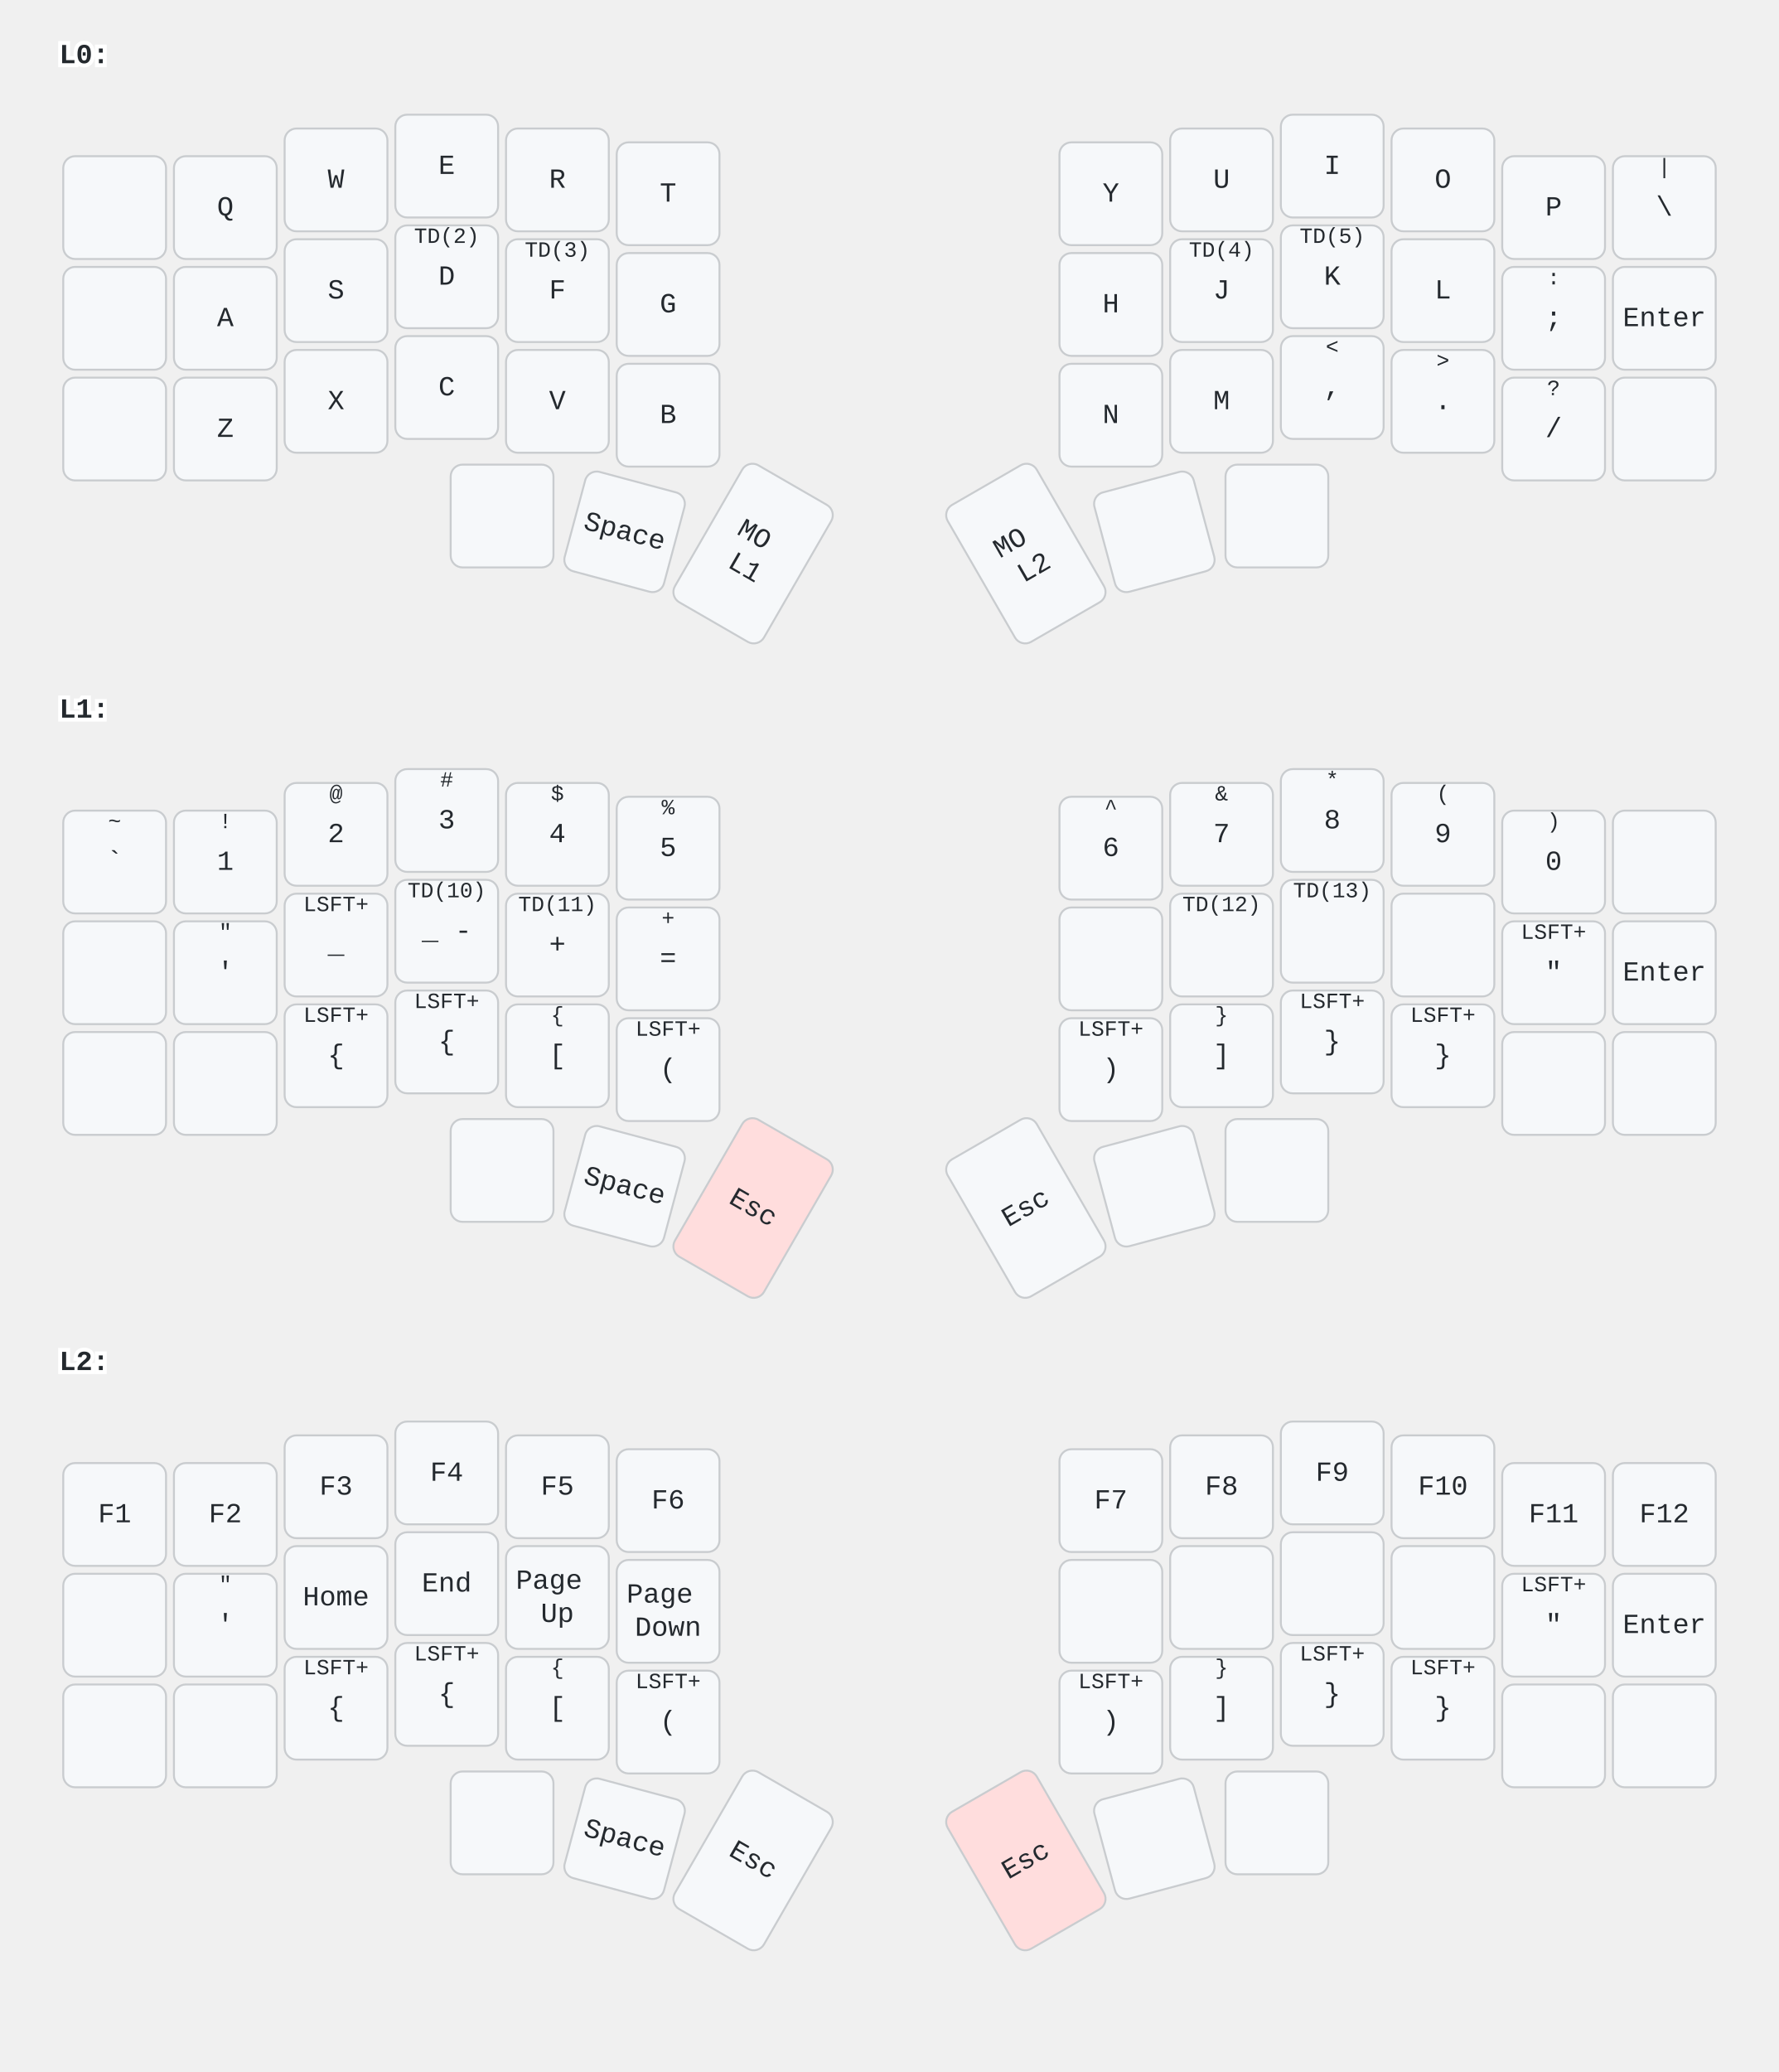
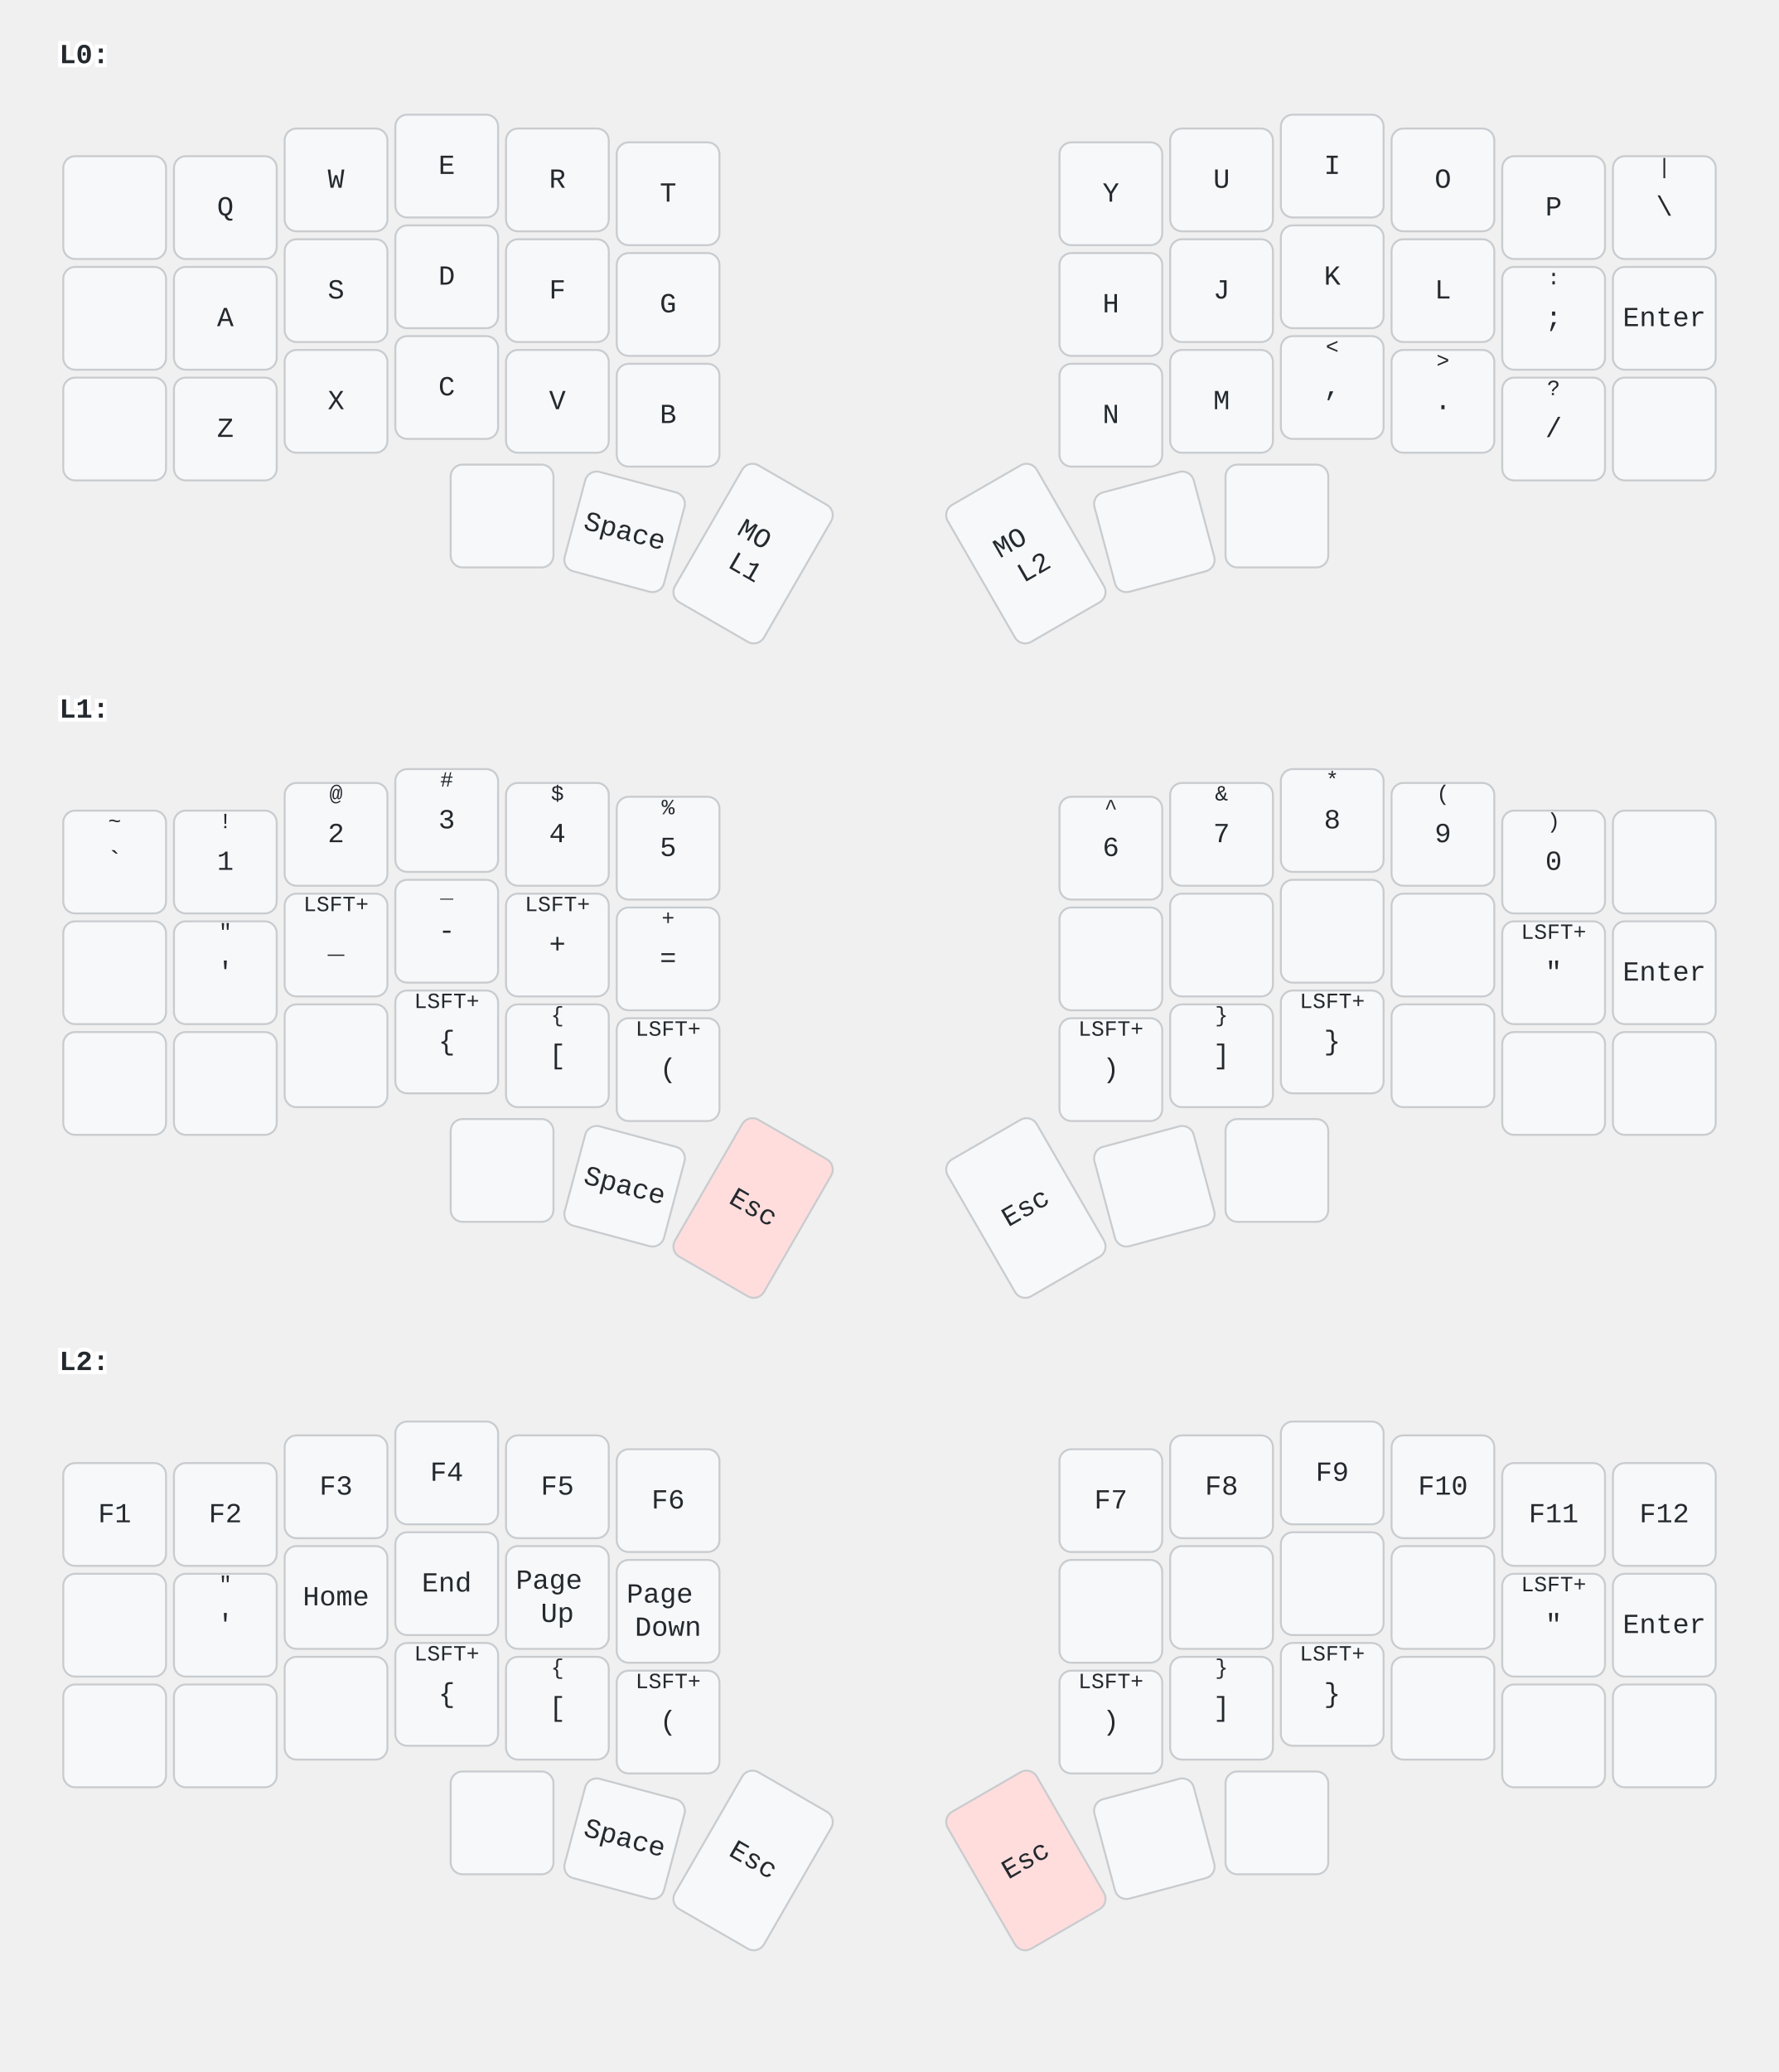
<svg xmlns="http://www.w3.org/2000/svg" xmlns:xlink="http://www.w3.org/1999/xlink" width="900" height="1048" viewBox="0 0 900 1048" class="keymap">
  <defs>/* start glyphs */
<svg id="mdi.apple-keyboard-command">
      <svg viewBox="0 0 24 24">
        <path d="M6,2A4,4 0 0,1 10,6V8H14V6A4,4 0 0,1 18,2A4,4 0 0,1 22,6A4,4 0 0,1 18,10H16V14H18A4,4 0 0,1 22,18A4,4 0 0,1 18,22A4,4 0 0,1 14,18V16H10V18A4,4 0 0,1 6,22A4,4 0 0,1 2,18A4,4 0 0,1 6,14H8V10H6A4,4 0 0,1 2,6A4,4 0 0,1 6,2M16,18A2,2 0 0,0 18,20A2,2 0 0,0 20,18A2,2 0 0,0 18,16H16V18M14,10H10V14H14V10M6,16A2,2 0 0,0 4,18A2,2 0 0,0 6,20A2,2 0 0,0 8,18V16H6M8,6A2,2 0 0,0 6,4A2,2 0 0,0 4,6A2,2 0 0,0 6,8H8V6M18,8A2,2 0 0,0 20,6A2,2 0 0,0 18,4A2,2 0 0,0 16,6V8H18Z" />
      </svg>
    </svg>
    <svg id="mdi.apple-keyboard-control">
      <svg viewBox="0 0 24 24">
        <path d="M19.78,11.78L18.36,13.19L12,6.83L5.64,13.19L4.22,11.78L12,4L19.78,11.78Z" />
      </svg>
    </svg>
    <svg id="mdi.apple-keyboard-shift">
      <svg viewBox="0 0 24 24">
        <path d="M15,18V12H17.17L12,6.83L6.83,12H9V18H15M12,4L22,14H17V20H7V14H2L12,4Z" />
      </svg>
    </svg>
    <svg id="mdi.arrow-down">
      <svg viewBox="0 0 24 24">
        <path d="M11,4H13V16L18.5,10.5L19.92,11.92L12,19.84L4.08,11.92L5.5,10.5L11,16V4Z" />
      </svg>
    </svg>
    <svg id="mdi.arrow-left">
      <svg viewBox="0 0 24 24">
        <path d="M20,11V13H8L13.5,18.5L12.08,19.92L4.16,12L12.08,4.08L13.5,5.5L8,11H20Z" />
      </svg>
    </svg>
    <svg id="mdi.arrow-right">
      <svg viewBox="0 0 24 24">
        <path d="M4,11V13H16L10.5,18.5L11.92,19.92L19.84,12L11.92,4.08L10.5,5.5L16,11H4Z" />
      </svg>
    </svg>
    <svg id="mdi.arrow-up">
      <svg viewBox="0 0 24 24">
        <path d="M13,20H11V8L5.5,13.5L4.08,12.08L12,4.16L19.92,12.08L18.5,13.5L13,8V20Z" />
      </svg>
    </svg>
    <svg id="mdi.backspace-outline">
      <svg viewBox="0 0 24 24">
        <path d="M19,15.59L17.59,17L14,13.41L10.41,17L9,15.59L12.59,12L9,8.41L10.41,7L14,10.59L17.59,7L19,8.41L15.41,12L19,15.59M22,3A2,2 0 0,1 24,5V19A2,2 0 0,1 22,21H7C6.31,21 5.77,20.64 5.41,20.11L0,12L5.41,3.88C5.77,3.35 6.31,3 7,3H22M22,5H7L2.28,12L7,19H22V5Z" />
      </svg>
    </svg>
    <svg id="mdi.keyboard-tab">
      <svg viewBox="0 0 24 24">
        <path d="M20,18H22V6H20M11.59,7.41L15.17,11H1V13H15.17L11.59,16.58L13,18L19,12L13,6L11.59,7.41Z" />
      </svg>
    </svg>
  </defs>/* end glyphs */
<style>/* inherit to force styles through use tags */
svg path {
    fill: inherit;
}

/* font and background color specifications */
svg.keymap {
    font-family: SFMono-Regular,Consolas,Liberation Mono,Menlo,monospace;
    font-size: 14px;
    font-kerning: normal;
    text-rendering: optimizeLegibility;
    fill: #24292e;
}

/* default key styling */
rect.key {
    fill: #f6f8fa;
}

rect.key, rect.combo {
    stroke: #c9cccf;
    stroke-width: 1;
}

/* default key side styling, only used is draw_key_sides is set */
rect.side {
    filter: brightness(90%);
}

/* color accent for combo boxes */
rect.combo, rect.combo-separate {
    fill: #cdf;
}

/* color accent for held keys */
rect.held, rect.combo.held {
    fill: #fdd;
}

/* color accent for ghost (optional) keys */
rect.ghost, rect.combo.ghost {
    stroke-dasharray: 4, 4;
    stroke-width: 2;
}

text {
    text-anchor: middle;
    dominant-baseline: middle;
}

/* styling for layer labels */
text.label {
    font-weight: bold;
    text-anchor: start;
    stroke: white;
    stroke-width: 4;
    paint-order: stroke;
}

/* styling for optional footer */
text.footer {
    text-anchor: end;
    dominant-baseline: auto;
    stroke: white;
    stroke-width: 4;
    paint-order: stroke;
}

/* styling for combo tap, and key hold/shifted label text */
text.combo, text.hold, text.shifted {
    font-size: 11px;
}

text.hold {
    text-anchor: middle;
    dominant-baseline: auto;
}

text.shifted {
    text-anchor: middle;
    dominant-baseline: hanging;
}

text.layer-activator {
    text-decoration: underline;
}

/* styling for hold/shifted label text in combo box */
text.combo.hold, text.combo.shifted {
    font-size: 8px;
}

/* lighter symbol for transparent keys */
text.trans {
    fill: #7b7e81;
}

/* styling for combo dendrons */
path.combo {
    stroke-width: 1;
    stroke: gray;
    fill: none;
}

/* Start Tabler Icons Cleanup */
/* cannot use height/width with glyphs */
.icon-tabler &gt; path {
    fill: inherit;
    stroke: inherit;
    stroke-width: 2;
}
/* hide tabler's default box */
.icon-tabler &gt; path[stroke="none"][fill="none"] {
    visibility: hidden;
}
/* End Tabler Icons Cleanup */

@media (prefers-color-scheme: dark) {
svg.keymap { fill: #d1d6db; }
rect.key { fill: #3f4750; }
rect.key, rect.combo { stroke: #60666c; }
rect.combo, rect.combo-separate { fill: #1f3d7a; }
rect.held, rect.combo.held { fill: #854747; }
text.label, text.footer { stroke: black; }
text.trans { fill: #7e8184; }
path.combo { stroke: #7f7f7f; }

}
svg.keymap { background-color: #FFF; }</style>
  <g transform="translate(30, 0)" class="layer-L0">
    <text x="0" y="28" class="label" id="L0">L0:</text>
    <g transform="translate(0, 56)">
      <g transform="translate(28, 49)" class="key keypos-0">
        <rect rx="6" ry="6" x="-26" y="-26" width="52" height="52" class="key" />
        <use href="#mdi.keyboard-tab" xlink:href="#mdi.keyboard-tab" x="-10" y="-10" height="20" width="20.0" class="key tap glyph mdi.keyboard-tab" />
      </g>
      <g transform="translate(84, 49)" class="key keypos-1">
        <rect rx="6" ry="6" x="-26" y="-26" width="52" height="52" class="key" />
        <text x="0" y="0" class="key tap">Q</text>
      </g>
      <g transform="translate(140, 35)" class="key keypos-2">
        <rect rx="6" ry="6" x="-26" y="-26" width="52" height="52" class="key" />
        <text x="0" y="0" class="key tap">W</text>
      </g>
      <g transform="translate(196, 28)" class="key keypos-3">
        <rect rx="6" ry="6" x="-26" y="-26" width="52" height="52" class="key" />
        <text x="0" y="0" class="key tap">E</text>
      </g>
      <g transform="translate(252, 35)" class="key keypos-4">
        <rect rx="6" ry="6" x="-26" y="-26" width="52" height="52" class="key" />
        <text x="0" y="0" class="key tap">R</text>
      </g>
      <g transform="translate(308, 42)" class="key keypos-5">
        <rect rx="6" ry="6" x="-26" y="-26" width="52" height="52" class="key" />
        <text x="0" y="0" class="key tap">T</text>
      </g>
      <g transform="translate(532, 42)" class="key keypos-6">
        <rect rx="6" ry="6" x="-26" y="-26" width="52" height="52" class="key" />
        <text x="0" y="0" class="key tap">Y</text>
      </g>
      <g transform="translate(588, 35)" class="key keypos-7">
        <rect rx="6" ry="6" x="-26" y="-26" width="52" height="52" class="key" />
        <text x="0" y="0" class="key tap">U</text>
      </g>
      <g transform="translate(644, 28)" class="key keypos-8">
        <rect rx="6" ry="6" x="-26" y="-26" width="52" height="52" class="key" />
        <text x="0" y="0" class="key tap">I</text>
      </g>
      <g transform="translate(700, 35)" class="key keypos-9">
        <rect rx="6" ry="6" x="-26" y="-26" width="52" height="52" class="key" />
        <text x="0" y="0" class="key tap">O</text>
      </g>
      <g transform="translate(756, 49)" class="key keypos-10">
        <rect rx="6" ry="6" x="-26" y="-26" width="52" height="52" class="key" />
        <text x="0" y="0" class="key tap">P</text>
      </g>
      <g transform="translate(812, 49)" class="key keypos-11">
        <rect rx="6" ry="6" x="-26" y="-26" width="52" height="52" class="key" />
        <text x="0" y="0" class="key tap">\</text>
        <text x="0" y="-23" class="key shifted">|</text>
      </g>
      <g transform="translate(28, 105)" class="key keypos-12">
        <rect rx="6" ry="6" x="-26" y="-26" width="52" height="52" class="key" />
        <use href="#mdi.apple-keyboard-control" xlink:href="#mdi.apple-keyboard-control" x="-10" y="-10" height="20" width="20.0" class="key tap glyph mdi.apple-keyboard-control" />
      </g>
      <g transform="translate(84, 105)" class="key keypos-13">
        <rect rx="6" ry="6" x="-26" y="-26" width="52" height="52" class="key" />
        <text x="0" y="0" class="key tap">A</text>
      </g>
      <g transform="translate(140, 91)" class="key keypos-14">
        <rect rx="6" ry="6" x="-26" y="-26" width="52" height="52" class="key" />
        <text x="0" y="0" class="key tap">S</text>
      </g>
      <g transform="translate(196, 84)" class="key keypos-15">
        <rect rx="6" ry="6" x="-26" y="-26" width="52" height="52" class="key" />
        <text x="0" y="0" class="key tap">D</text>
-         <use href="#mdi.apple-keyboard-shift" xlink:href="#mdi.apple-keyboard-shift" x="-6" y="11" height="12" width="12.0" class="key hold glyph mdi.apple-keyboard-shift" />
-         <text x="0" y="-23" class="key shifted">TD(2)</text>
      </g>
      <g transform="translate(252, 91)" class="key keypos-16">
        <rect rx="6" ry="6" x="-26" y="-26" width="52" height="52" class="key" />
        <text x="0" y="0" class="key tap">F</text>
-         <use href="#mdi.apple-keyboard-control" xlink:href="#mdi.apple-keyboard-control" x="-6" y="11" height="12" width="12.0" class="key hold glyph mdi.apple-keyboard-control" />
-         <text x="0" y="-23" class="key shifted">TD(3)</text>
      </g>
      <g transform="translate(308, 98)" class="key keypos-17">
        <rect rx="6" ry="6" x="-26" y="-26" width="52" height="52" class="key" />
        <text x="0" y="0" class="key tap">G</text>
      </g>
      <g transform="translate(532, 98)" class="key keypos-18">
        <rect rx="6" ry="6" x="-26" y="-26" width="52" height="52" class="key" />
        <text x="0" y="0" class="key tap">H</text>
      </g>
      <g transform="translate(588, 91)" class="key keypos-19">
        <rect rx="6" ry="6" x="-26" y="-26" width="52" height="52" class="key" />
        <text x="0" y="0" class="key tap">J</text>
-         <use href="#mdi.apple-keyboard-control" xlink:href="#mdi.apple-keyboard-control" x="-6" y="11" height="12" width="12.0" class="key hold glyph mdi.apple-keyboard-control" />
-         <text x="0" y="-23" class="key shifted">TD(4)</text>
      </g>
      <g transform="translate(644, 84)" class="key keypos-20">
        <rect rx="6" ry="6" x="-26" y="-26" width="52" height="52" class="key" />
        <text x="0" y="0" class="key tap">K</text>
-         <use href="#mdi.apple-keyboard-shift" xlink:href="#mdi.apple-keyboard-shift" x="-6" y="11" height="12" width="12.0" class="key hold glyph mdi.apple-keyboard-shift" />
-         <text x="0" y="-23" class="key shifted">TD(5)</text>
      </g>
      <g transform="translate(700, 91)" class="key keypos-21">
        <rect rx="6" ry="6" x="-26" y="-26" width="52" height="52" class="key" />
        <text x="0" y="0" class="key tap">L</text>
      </g>
      <g transform="translate(756, 105)" class="key keypos-22">
        <rect rx="6" ry="6" x="-26" y="-26" width="52" height="52" class="key" />
        <text x="0" y="0" class="key tap">;</text>
        <text x="0" y="-23" class="key shifted">:</text>
      </g>
      <g transform="translate(812, 105)" class="key keypos-23">
        <rect rx="6" ry="6" x="-26" y="-26" width="52" height="52" class="key" />
        <text x="0" y="0" class="key tap">Enter</text>
      </g>
      <g transform="translate(28, 161)" class="key keypos-24">
        <rect rx="6" ry="6" x="-26" y="-26" width="52" height="52" class="key" />
        <use href="#mdi.apple-keyboard-shift" xlink:href="#mdi.apple-keyboard-shift" x="-10" y="-10" height="20" width="20.0" class="key tap glyph mdi.apple-keyboard-shift" />
      </g>
      <g transform="translate(84, 161)" class="key keypos-25">
        <rect rx="6" ry="6" x="-26" y="-26" width="52" height="52" class="key" />
        <text x="0" y="0" class="key tap">Z</text>
      </g>
      <g transform="translate(140, 147)" class="key keypos-26">
        <rect rx="6" ry="6" x="-26" y="-26" width="52" height="52" class="key" />
        <text x="0" y="0" class="key tap">X</text>
      </g>
      <g transform="translate(196, 140)" class="key keypos-27">
        <rect rx="6" ry="6" x="-26" y="-26" width="52" height="52" class="key" />
        <text x="0" y="0" class="key tap">C</text>
      </g>
      <g transform="translate(252, 147)" class="key keypos-28">
        <rect rx="6" ry="6" x="-26" y="-26" width="52" height="52" class="key" />
        <text x="0" y="0" class="key tap">V</text>
      </g>
      <g transform="translate(308, 154)" class="key keypos-29">
        <rect rx="6" ry="6" x="-26" y="-26" width="52" height="52" class="key" />
        <text x="0" y="0" class="key tap">B</text>
      </g>
      <g transform="translate(532, 154)" class="key keypos-30">
        <rect rx="6" ry="6" x="-26" y="-26" width="52" height="52" class="key" />
        <text x="0" y="0" class="key tap">N</text>
      </g>
      <g transform="translate(588, 147)" class="key keypos-31">
        <rect rx="6" ry="6" x="-26" y="-26" width="52" height="52" class="key" />
        <text x="0" y="0" class="key tap">M</text>
      </g>
      <g transform="translate(644, 140)" class="key keypos-32">
        <rect rx="6" ry="6" x="-26" y="-26" width="52" height="52" class="key" />
        <text x="0" y="0" class="key tap">,</text>
        <text x="0" y="-23" class="key shifted">&lt;</text>
      </g>
      <g transform="translate(700, 147)" class="key keypos-33">
        <rect rx="6" ry="6" x="-26" y="-26" width="52" height="52" class="key" />
        <text x="0" y="0" class="key tap">.</text>
        <text x="0" y="-23" class="key shifted">&gt;</text>
      </g>
      <g transform="translate(756, 161)" class="key keypos-34">
        <rect rx="6" ry="6" x="-26" y="-26" width="52" height="52" class="key" />
        <text x="0" y="0" class="key tap">/</text>
        <text x="0" y="-23" class="key shifted">?</text>
      </g>
      <g transform="translate(812, 161)" class="key keypos-35">
        <rect rx="6" ry="6" x="-26" y="-26" width="52" height="52" class="key" />
        <use href="#mdi.apple-keyboard-shift" xlink:href="#mdi.apple-keyboard-shift" x="-10" y="-10" height="20" width="20.0" class="key tap glyph mdi.apple-keyboard-shift" />
      </g>
      <g transform="translate(224, 205)" class="key keypos-36">
        <rect rx="6" ry="6" x="-26" y="-26" width="52" height="52" class="key" />
        <use href="#mdi.apple-keyboard-command" xlink:href="#mdi.apple-keyboard-command" x="-10" y="-10" height="20" width="20.0" class="key tap glyph mdi.apple-keyboard-command" />
      </g>
      <g transform="translate(286, 213) rotate(15.0)" class="key keypos-37">
        <rect rx="6" ry="6" x="-26" y="-26" width="52" height="52" class="key" />
        <text x="0" y="0" class="key tap">Space</text>
      </g>
      <g transform="translate(351, 224) rotate(30.0)" class="key keypos-38">
        <rect rx="6" ry="6" x="-26" y="-40" width="52" height="80" class="key" />
        <text x="0" y="0" class="key tap">
          <tspan x="0" dy="-0.6em">MO</tspan>
          <tspan x="0" dy="1.2em">L1</tspan>
        </text>
      </g>
      <g transform="translate(489, 224) rotate(-30.0)" class="key keypos-39">
        <rect rx="6" ry="6" x="-26" y="-40" width="52" height="80" class="key" />
        <text x="0" y="0" class="key tap">
          <tspan x="0" dy="-0.6em">MO</tspan>
          <tspan x="0" dy="1.2em">L2</tspan>
        </text>
      </g>
      <g transform="translate(554, 213) rotate(-15.0)" class="key keypos-40">
        <rect rx="6" ry="6" x="-26" y="-26" width="52" height="52" class="key" />
        <use href="#mdi.backspace-outline" xlink:href="#mdi.backspace-outline" x="-10" y="-10" height="20" width="20.0" class="key tap glyph mdi.backspace-outline" />
      </g>
      <g transform="translate(616, 205)" class="key keypos-41">
        <rect rx="6" ry="6" x="-26" y="-26" width="52" height="52" class="key" />
        <use href="#mdi.apple-keyboard-command" xlink:href="#mdi.apple-keyboard-command" x="-10" y="-10" height="20" width="20.0" class="key tap glyph mdi.apple-keyboard-command" />
      </g>
    </g>
  </g>
  <g transform="translate(30, 331)" class="layer-L1">
    <text x="0" y="28" class="label" id="L1">L1:</text>
    <g transform="translate(0, 56)">
      <g transform="translate(28, 49)" class="key keypos-0">
        <rect rx="6" ry="6" x="-26" y="-26" width="52" height="52" class="key" />
        <text x="0" y="0" class="key tap">`</text>
        <text x="0" y="-23" class="key shifted">~</text>
      </g>
      <g transform="translate(84, 49)" class="key keypos-1">
        <rect rx="6" ry="6" x="-26" y="-26" width="52" height="52" class="key" />
        <text x="0" y="0" class="key tap">1</text>
        <text x="0" y="-23" class="key shifted">!</text>
      </g>
      <g transform="translate(140, 35)" class="key keypos-2">
        <rect rx="6" ry="6" x="-26" y="-26" width="52" height="52" class="key" />
        <text x="0" y="0" class="key tap">2</text>
        <text x="0" y="-23" class="key shifted">@</text>
      </g>
      <g transform="translate(196, 28)" class="key keypos-3">
        <rect rx="6" ry="6" x="-26" y="-26" width="52" height="52" class="key" />
        <text x="0" y="0" class="key tap">3</text>
        <text x="0" y="-23" class="key shifted">#</text>
      </g>
      <g transform="translate(252, 35)" class="key keypos-4">
        <rect rx="6" ry="6" x="-26" y="-26" width="52" height="52" class="key" />
        <text x="0" y="0" class="key tap">4</text>
        <text x="0" y="-23" class="key shifted">$</text>
      </g>
      <g transform="translate(308, 42)" class="key keypos-5">
        <rect rx="6" ry="6" x="-26" y="-26" width="52" height="52" class="key" />
        <text x="0" y="0" class="key tap">5</text>
        <text x="0" y="-23" class="key shifted">%</text>
      </g>
      <g transform="translate(532, 42)" class="key keypos-6">
        <rect rx="6" ry="6" x="-26" y="-26" width="52" height="52" class="key" />
        <text x="0" y="0" class="key tap">6</text>
        <text x="0" y="-23" class="key shifted">^</text>
      </g>
      <g transform="translate(588, 35)" class="key keypos-7">
        <rect rx="6" ry="6" x="-26" y="-26" width="52" height="52" class="key" />
        <text x="0" y="0" class="key tap">7</text>
        <text x="0" y="-23" class="key shifted">&amp;</text>
      </g>
      <g transform="translate(644, 28)" class="key keypos-8">
        <rect rx="6" ry="6" x="-26" y="-26" width="52" height="52" class="key" />
        <text x="0" y="0" class="key tap">8</text>
        <text x="0" y="-23" class="key shifted">*</text>
      </g>
      <g transform="translate(700, 35)" class="key keypos-9">
        <rect rx="6" ry="6" x="-26" y="-26" width="52" height="52" class="key" />
        <text x="0" y="0" class="key tap">9</text>
        <text x="0" y="-23" class="key shifted">(</text>
      </g>
      <g transform="translate(756, 49)" class="key keypos-10">
        <rect rx="6" ry="6" x="-26" y="-26" width="52" height="52" class="key" />
        <text x="0" y="0" class="key tap">0</text>
        <text x="0" y="-23" class="key shifted">)</text>
      </g>
      <g transform="translate(812, 49)" class="key keypos-11">
        <rect rx="6" ry="6" x="-26" y="-26" width="52" height="52" class="key" />
      </g>
      <g transform="translate(28, 105)" class="key keypos-12">
        <rect rx="6" ry="6" x="-26" y="-26" width="52" height="52" class="key" />
        <use href="#mdi.apple-keyboard-control" xlink:href="#mdi.apple-keyboard-control" x="-10" y="-10" height="20" width="20.0" class="key tap glyph mdi.apple-keyboard-control" />
      </g>
      <g transform="translate(84, 105)" class="key keypos-13">
        <rect rx="6" ry="6" x="-26" y="-26" width="52" height="52" class="key" />
        <text x="0" y="0" class="key tap">'</text>
        <text x="0" y="-23" class="key shifted">"</text>
      </g>
      <g transform="translate(140, 91)" class="key keypos-14">
        <rect rx="6" ry="6" x="-26" y="-26" width="52" height="52" class="key" />
        <text x="0" y="0" class="key tap">_</text>
        <text x="0" y="-23" class="key shifted">LSFT+</text>
      </g>
      <g transform="translate(196, 84)" class="key keypos-15">
        <rect rx="6" ry="6" x="-26" y="-26" width="52" height="52" class="key" />
-         <text x="0" y="0" class="key tap">_ -</text>
-         <use href="#mdi.apple-keyboard-shift" xlink:href="#mdi.apple-keyboard-shift" x="-6" y="11" height="12" width="12.0" class="key hold glyph mdi.apple-keyboard-shift" />
-         <text x="0" y="-23" class="key shifted">TD(10)</text>
+         <text x="0" y="0" class="key tap">-</text>
+         <text x="0" y="-23" class="key shifted">_</text>
      </g>
      <g transform="translate(252, 91)" class="key keypos-16">
        <rect rx="6" ry="6" x="-26" y="-26" width="52" height="52" class="key" />
        <text x="0" y="0" class="key tap">+</text>
-         <use href="#mdi.apple-keyboard-control" xlink:href="#mdi.apple-keyboard-control" x="-6" y="11" height="12" width="12.0" class="key hold glyph mdi.apple-keyboard-control" />
-         <text x="0" y="-23" class="key shifted">TD(11)</text>
+         <text x="0" y="-23" class="key shifted">LSFT+</text>
      </g>
      <g transform="translate(308, 98)" class="key keypos-17">
        <rect rx="6" ry="6" x="-26" y="-26" width="52" height="52" class="key" />
        <text x="0" y="0" class="key tap">=</text>
        <text x="0" y="-23" class="key shifted">+</text>
      </g>
      <g transform="translate(532, 98)" class="key keypos-18">
        <rect rx="6" ry="6" x="-26" y="-26" width="52" height="52" class="key" />
        <use href="#mdi.arrow-left" xlink:href="#mdi.arrow-left" x="-10" y="-10" height="20" width="20.0" class="key tap glyph mdi.arrow-left" />
      </g>
      <g transform="translate(588, 91)" class="key keypos-19">
        <rect rx="6" ry="6" x="-26" y="-26" width="52" height="52" class="key" />
        <use href="#mdi.arrow-down" xlink:href="#mdi.arrow-down" x="-10" y="-10" height="20" width="20.0" class="key tap glyph mdi.arrow-down" />
-         <use href="#mdi.apple-keyboard-control" xlink:href="#mdi.apple-keyboard-control" x="-6" y="11" height="12" width="12.0" class="key hold glyph mdi.apple-keyboard-control" />
-         <text x="0" y="-23" class="key shifted">TD(12)</text>
      </g>
      <g transform="translate(644, 84)" class="key keypos-20">
        <rect rx="6" ry="6" x="-26" y="-26" width="52" height="52" class="key" />
        <use href="#mdi.arrow-up" xlink:href="#mdi.arrow-up" x="-10" y="-10" height="20" width="20.0" class="key tap glyph mdi.arrow-up" />
-         <use href="#mdi.apple-keyboard-shift" xlink:href="#mdi.apple-keyboard-shift" x="-6" y="11" height="12" width="12.0" class="key hold glyph mdi.apple-keyboard-shift" />
-         <text x="0" y="-23" class="key shifted">TD(13)</text>
      </g>
      <g transform="translate(700, 91)" class="key keypos-21">
        <rect rx="6" ry="6" x="-26" y="-26" width="52" height="52" class="key" />
        <use href="#mdi.arrow-right" xlink:href="#mdi.arrow-right" x="-10" y="-10" height="20" width="20.0" class="key tap glyph mdi.arrow-right" />
      </g>
      <g transform="translate(756, 105)" class="key keypos-22">
        <rect rx="6" ry="6" x="-26" y="-26" width="52" height="52" class="key" />
        <text x="0" y="0" class="key tap">"</text>
        <text x="0" y="-23" class="key shifted">LSFT+</text>
      </g>
      <g transform="translate(812, 105)" class="key keypos-23">
        <rect rx="6" ry="6" x="-26" y="-26" width="52" height="52" class="key" />
        <text x="0" y="0" class="key tap">Enter</text>
      </g>
      <g transform="translate(28, 161)" class="key keypos-24">
        <rect rx="6" ry="6" x="-26" y="-26" width="52" height="52" class="key" />
        <use href="#mdi.apple-keyboard-shift" xlink:href="#mdi.apple-keyboard-shift" x="-10" y="-10" height="20" width="20.0" class="key tap glyph mdi.apple-keyboard-shift" />
      </g>
      <g transform="translate(84, 161)" class="key keypos-25">
        <rect rx="6" ry="6" x="-26" y="-26" width="52" height="52" class="key" />
      </g>
      <g transform="translate(140, 147)" class="key keypos-26">
        <rect rx="6" ry="6" x="-26" y="-26" width="52" height="52" class="key" />
-         <text x="0" y="0" class="key tap">{</text>
-         <text x="0" y="-23" class="key shifted">LSFT+</text>
      </g>
      <g transform="translate(196, 140)" class="key keypos-27">
        <rect rx="6" ry="6" x="-26" y="-26" width="52" height="52" class="key" />
        <text x="0" y="0" class="key tap">{</text>
        <text x="0" y="-23" class="key shifted">LSFT+</text>
      </g>
      <g transform="translate(252, 147)" class="key keypos-28">
        <rect rx="6" ry="6" x="-26" y="-26" width="52" height="52" class="key" />
        <text x="0" y="0" class="key tap">[</text>
        <text x="0" y="-23" class="key shifted">{</text>
      </g>
      <g transform="translate(308, 154)" class="key keypos-29">
        <rect rx="6" ry="6" x="-26" y="-26" width="52" height="52" class="key" />
        <text x="0" y="0" class="key tap">(</text>
        <text x="0" y="-23" class="key shifted">LSFT+</text>
      </g>
      <g transform="translate(532, 154)" class="key keypos-30">
        <rect rx="6" ry="6" x="-26" y="-26" width="52" height="52" class="key" />
        <text x="0" y="0" class="key tap">)</text>
        <text x="0" y="-23" class="key shifted">LSFT+</text>
      </g>
      <g transform="translate(588, 147)" class="key keypos-31">
        <rect rx="6" ry="6" x="-26" y="-26" width="52" height="52" class="key" />
        <text x="0" y="0" class="key tap">]</text>
        <text x="0" y="-23" class="key shifted">}</text>
      </g>
      <g transform="translate(644, 140)" class="key keypos-32">
        <rect rx="6" ry="6" x="-26" y="-26" width="52" height="52" class="key" />
        <text x="0" y="0" class="key tap">}</text>
        <text x="0" y="-23" class="key shifted">LSFT+</text>
      </g>
      <g transform="translate(700, 147)" class="key keypos-33">
        <rect rx="6" ry="6" x="-26" y="-26" width="52" height="52" class="key" />
-         <text x="0" y="0" class="key tap">}</text>
-         <text x="0" y="-23" class="key shifted">LSFT+</text>
      </g>
      <g transform="translate(756, 161)" class="key keypos-34">
        <rect rx="6" ry="6" x="-26" y="-26" width="52" height="52" class="key" />
      </g>
      <g transform="translate(812, 161)" class="key keypos-35">
        <rect rx="6" ry="6" x="-26" y="-26" width="52" height="52" class="key" />
        <use href="#mdi.apple-keyboard-shift" xlink:href="#mdi.apple-keyboard-shift" x="-10" y="-10" height="20" width="20.0" class="key tap glyph mdi.apple-keyboard-shift" />
      </g>
      <g transform="translate(224, 205)" class="key keypos-36">
        <rect rx="6" ry="6" x="-26" y="-26" width="52" height="52" class="key" />
        <use href="#mdi.apple-keyboard-command" xlink:href="#mdi.apple-keyboard-command" x="-10" y="-10" height="20" width="20.0" class="key tap glyph mdi.apple-keyboard-command" />
      </g>
      <g transform="translate(286, 213) rotate(15.0)" class="key keypos-37">
        <rect rx="6" ry="6" x="-26" y="-26" width="52" height="52" class="key" />
        <text x="0" y="0" class="key tap">Space</text>
      </g>
      <g transform="translate(351, 224) rotate(30.0)" class="key held keypos-38">
        <rect rx="6" ry="6" x="-26" y="-40" width="52" height="80" class="key held" />
        <text x="0" y="0" class="key held tap">Esc</text>
      </g>
      <g transform="translate(489, 224) rotate(-30.0)" class="key keypos-39">
        <rect rx="6" ry="6" x="-26" y="-40" width="52" height="80" class="key" />
        <text x="0" y="0" class="key tap">Esc</text>
      </g>
      <g transform="translate(554, 213) rotate(-15.0)" class="key keypos-40">
        <rect rx="6" ry="6" x="-26" y="-26" width="52" height="52" class="key" />
        <use href="#mdi.backspace-outline" xlink:href="#mdi.backspace-outline" x="-10" y="-10" height="20" width="20.0" class="key tap glyph mdi.backspace-outline" />
      </g>
      <g transform="translate(616, 205)" class="key keypos-41">
        <rect rx="6" ry="6" x="-26" y="-26" width="52" height="52" class="key" />
        <use href="#mdi.apple-keyboard-command" xlink:href="#mdi.apple-keyboard-command" x="-10" y="-10" height="20" width="20.0" class="key tap glyph mdi.apple-keyboard-command" />
      </g>
    </g>
  </g>
  <g transform="translate(30, 661)" class="layer-L2">
    <text x="0" y="28" class="label" id="L2">L2:</text>
    <g transform="translate(0, 56)">
      <g transform="translate(28, 49)" class="key keypos-0">
        <rect rx="6" ry="6" x="-26" y="-26" width="52" height="52" class="key" />
        <text x="0" y="0" class="key tap">F1</text>
      </g>
      <g transform="translate(84, 49)" class="key keypos-1">
        <rect rx="6" ry="6" x="-26" y="-26" width="52" height="52" class="key" />
        <text x="0" y="0" class="key tap">F2</text>
      </g>
      <g transform="translate(140, 35)" class="key keypos-2">
        <rect rx="6" ry="6" x="-26" y="-26" width="52" height="52" class="key" />
        <text x="0" y="0" class="key tap">F3</text>
      </g>
      <g transform="translate(196, 28)" class="key keypos-3">
        <rect rx="6" ry="6" x="-26" y="-26" width="52" height="52" class="key" />
        <text x="0" y="0" class="key tap">F4</text>
      </g>
      <g transform="translate(252, 35)" class="key keypos-4">
        <rect rx="6" ry="6" x="-26" y="-26" width="52" height="52" class="key" />
        <text x="0" y="0" class="key tap">F5</text>
      </g>
      <g transform="translate(308, 42)" class="key keypos-5">
        <rect rx="6" ry="6" x="-26" y="-26" width="52" height="52" class="key" />
        <text x="0" y="0" class="key tap">F6</text>
      </g>
      <g transform="translate(532, 42)" class="key keypos-6">
        <rect rx="6" ry="6" x="-26" y="-26" width="52" height="52" class="key" />
        <text x="0" y="0" class="key tap">F7</text>
      </g>
      <g transform="translate(588, 35)" class="key keypos-7">
        <rect rx="6" ry="6" x="-26" y="-26" width="52" height="52" class="key" />
        <text x="0" y="0" class="key tap">F8</text>
      </g>
      <g transform="translate(644, 28)" class="key keypos-8">
        <rect rx="6" ry="6" x="-26" y="-26" width="52" height="52" class="key" />
        <text x="0" y="0" class="key tap">F9</text>
      </g>
      <g transform="translate(700, 35)" class="key keypos-9">
        <rect rx="6" ry="6" x="-26" y="-26" width="52" height="52" class="key" />
        <text x="0" y="0" class="key tap">F10</text>
      </g>
      <g transform="translate(756, 49)" class="key keypos-10">
        <rect rx="6" ry="6" x="-26" y="-26" width="52" height="52" class="key" />
        <text x="0" y="0" class="key tap">F11</text>
      </g>
      <g transform="translate(812, 49)" class="key keypos-11">
        <rect rx="6" ry="6" x="-26" y="-26" width="52" height="52" class="key" />
        <text x="0" y="0" class="key tap">F12</text>
      </g>
      <g transform="translate(28, 105)" class="key keypos-12">
        <rect rx="6" ry="6" x="-26" y="-26" width="52" height="52" class="key" />
        <use href="#mdi.apple-keyboard-control" xlink:href="#mdi.apple-keyboard-control" x="-10" y="-10" height="20" width="20.0" class="key tap glyph mdi.apple-keyboard-control" />
      </g>
      <g transform="translate(84, 105)" class="key keypos-13">
        <rect rx="6" ry="6" x="-26" y="-26" width="52" height="52" class="key" />
        <text x="0" y="0" class="key tap">'</text>
        <text x="0" y="-23" class="key shifted">"</text>
      </g>
      <g transform="translate(140, 91)" class="key keypos-14">
        <rect rx="6" ry="6" x="-26" y="-26" width="52" height="52" class="key" />
        <text x="0" y="0" class="key tap">Home</text>
      </g>
      <g transform="translate(196, 84)" class="key keypos-15">
        <rect rx="6" ry="6" x="-26" y="-26" width="52" height="52" class="key" />
        <text x="0" y="0" class="key tap">End</text>
      </g>
      <g transform="translate(252, 91)" class="key keypos-16">
        <rect rx="6" ry="6" x="-26" y="-26" width="52" height="52" class="key" />
        <text x="0" y="0" class="key tap">
          <tspan x="0" dy="-0.6em">Page</tspan>
          <tspan x="0" dy="1.2em">Up</tspan>
        </text>
      </g>
      <g transform="translate(308, 98)" class="key keypos-17">
        <rect rx="6" ry="6" x="-26" y="-26" width="52" height="52" class="key" />
        <text x="0" y="0" class="key tap">
          <tspan x="0" dy="-0.6em">Page</tspan>
          <tspan x="0" dy="1.2em">Down</tspan>
        </text>
      </g>
      <g transform="translate(532, 98)" class="key keypos-18">
        <rect rx="6" ry="6" x="-26" y="-26" width="52" height="52" class="key" />
        <use href="#mdi.arrow-left" xlink:href="#mdi.arrow-left" x="-10" y="-10" height="20" width="20.0" class="key tap glyph mdi.arrow-left" />
      </g>
      <g transform="translate(588, 91)" class="key keypos-19">
        <rect rx="6" ry="6" x="-26" y="-26" width="52" height="52" class="key" />
+         <use href="#mdi.arrow-down" xlink:href="#mdi.arrow-down" x="-10" y="-10" height="20" width="20.0" class="key tap glyph mdi.arrow-down" />
+       </g>
+       <g transform="translate(644, 84)" class="key keypos-20">
+         <rect rx="6" ry="6" x="-26" y="-26" width="52" height="52" class="key" />
        <use href="#mdi.arrow-up" xlink:href="#mdi.arrow-up" x="-10" y="-10" height="20" width="20.0" class="key tap glyph mdi.arrow-up" />
      </g>
-       <g transform="translate(644, 84)" class="key keypos-20">
-         <rect rx="6" ry="6" x="-26" y="-26" width="52" height="52" class="key" />
-         <use href="#mdi.arrow-down" xlink:href="#mdi.arrow-down" x="-10" y="-10" height="20" width="20.0" class="key tap glyph mdi.arrow-down" />
-       </g>
      <g transform="translate(700, 91)" class="key keypos-21">
        <rect rx="6" ry="6" x="-26" y="-26" width="52" height="52" class="key" />
        <use href="#mdi.arrow-right" xlink:href="#mdi.arrow-right" x="-10" y="-10" height="20" width="20.0" class="key tap glyph mdi.arrow-right" />
      </g>
      <g transform="translate(756, 105)" class="key keypos-22">
        <rect rx="6" ry="6" x="-26" y="-26" width="52" height="52" class="key" />
        <text x="0" y="0" class="key tap">"</text>
        <text x="0" y="-23" class="key shifted">LSFT+</text>
      </g>
      <g transform="translate(812, 105)" class="key keypos-23">
        <rect rx="6" ry="6" x="-26" y="-26" width="52" height="52" class="key" />
        <text x="0" y="0" class="key tap">Enter</text>
      </g>
      <g transform="translate(28, 161)" class="key keypos-24">
        <rect rx="6" ry="6" x="-26" y="-26" width="52" height="52" class="key" />
        <use href="#mdi.apple-keyboard-shift" xlink:href="#mdi.apple-keyboard-shift" x="-10" y="-10" height="20" width="20.0" class="key tap glyph mdi.apple-keyboard-shift" />
      </g>
      <g transform="translate(84, 161)" class="key keypos-25">
        <rect rx="6" ry="6" x="-26" y="-26" width="52" height="52" class="key" />
      </g>
      <g transform="translate(140, 147)" class="key keypos-26">
        <rect rx="6" ry="6" x="-26" y="-26" width="52" height="52" class="key" />
-         <text x="0" y="0" class="key tap">{</text>
-         <text x="0" y="-23" class="key shifted">LSFT+</text>
      </g>
      <g transform="translate(196, 140)" class="key keypos-27">
        <rect rx="6" ry="6" x="-26" y="-26" width="52" height="52" class="key" />
        <text x="0" y="0" class="key tap">{</text>
        <text x="0" y="-23" class="key shifted">LSFT+</text>
      </g>
      <g transform="translate(252, 147)" class="key keypos-28">
        <rect rx="6" ry="6" x="-26" y="-26" width="52" height="52" class="key" />
        <text x="0" y="0" class="key tap">[</text>
        <text x="0" y="-23" class="key shifted">{</text>
      </g>
      <g transform="translate(308, 154)" class="key keypos-29">
        <rect rx="6" ry="6" x="-26" y="-26" width="52" height="52" class="key" />
        <text x="0" y="0" class="key tap">(</text>
        <text x="0" y="-23" class="key shifted">LSFT+</text>
      </g>
      <g transform="translate(532, 154)" class="key keypos-30">
        <rect rx="6" ry="6" x="-26" y="-26" width="52" height="52" class="key" />
        <text x="0" y="0" class="key tap">)</text>
        <text x="0" y="-23" class="key shifted">LSFT+</text>
      </g>
      <g transform="translate(588, 147)" class="key keypos-31">
        <rect rx="6" ry="6" x="-26" y="-26" width="52" height="52" class="key" />
        <text x="0" y="0" class="key tap">]</text>
        <text x="0" y="-23" class="key shifted">}</text>
      </g>
      <g transform="translate(644, 140)" class="key keypos-32">
        <rect rx="6" ry="6" x="-26" y="-26" width="52" height="52" class="key" />
        <text x="0" y="0" class="key tap">}</text>
        <text x="0" y="-23" class="key shifted">LSFT+</text>
      </g>
      <g transform="translate(700, 147)" class="key keypos-33">
        <rect rx="6" ry="6" x="-26" y="-26" width="52" height="52" class="key" />
-         <text x="0" y="0" class="key tap">}</text>
-         <text x="0" y="-23" class="key shifted">LSFT+</text>
      </g>
      <g transform="translate(756, 161)" class="key keypos-34">
        <rect rx="6" ry="6" x="-26" y="-26" width="52" height="52" class="key" />
      </g>
      <g transform="translate(812, 161)" class="key keypos-35">
        <rect rx="6" ry="6" x="-26" y="-26" width="52" height="52" class="key" />
        <use href="#mdi.apple-keyboard-shift" xlink:href="#mdi.apple-keyboard-shift" x="-10" y="-10" height="20" width="20.0" class="key tap glyph mdi.apple-keyboard-shift" />
      </g>
      <g transform="translate(224, 205)" class="key keypos-36">
        <rect rx="6" ry="6" x="-26" y="-26" width="52" height="52" class="key" />
        <use href="#mdi.apple-keyboard-command" xlink:href="#mdi.apple-keyboard-command" x="-10" y="-10" height="20" width="20.0" class="key tap glyph mdi.apple-keyboard-command" />
      </g>
      <g transform="translate(286, 213) rotate(15.0)" class="key keypos-37">
        <rect rx="6" ry="6" x="-26" y="-26" width="52" height="52" class="key" />
        <text x="0" y="0" class="key tap">Space</text>
      </g>
      <g transform="translate(351, 224) rotate(30.0)" class="key keypos-38">
        <rect rx="6" ry="6" x="-26" y="-40" width="52" height="80" class="key" />
        <text x="0" y="0" class="key tap">Esc</text>
      </g>
      <g transform="translate(489, 224) rotate(-30.0)" class="key held keypos-39">
        <rect rx="6" ry="6" x="-26" y="-40" width="52" height="80" class="key held" />
        <text x="0" y="0" class="key held tap">Esc</text>
      </g>
      <g transform="translate(554, 213) rotate(-15.0)" class="key keypos-40">
        <rect rx="6" ry="6" x="-26" y="-26" width="52" height="52" class="key" />
        <use href="#mdi.backspace-outline" xlink:href="#mdi.backspace-outline" x="-10" y="-10" height="20" width="20.0" class="key tap glyph mdi.backspace-outline" />
      </g>
      <g transform="translate(616, 205)" class="key keypos-41">
        <rect rx="6" ry="6" x="-26" y="-26" width="52" height="52" class="key" />
        <use href="#mdi.apple-keyboard-command" xlink:href="#mdi.apple-keyboard-command" x="-10" y="-10" height="20" width="20.0" class="key tap glyph mdi.apple-keyboard-command" />
      </g>
    </g>
  </g>
</svg>
